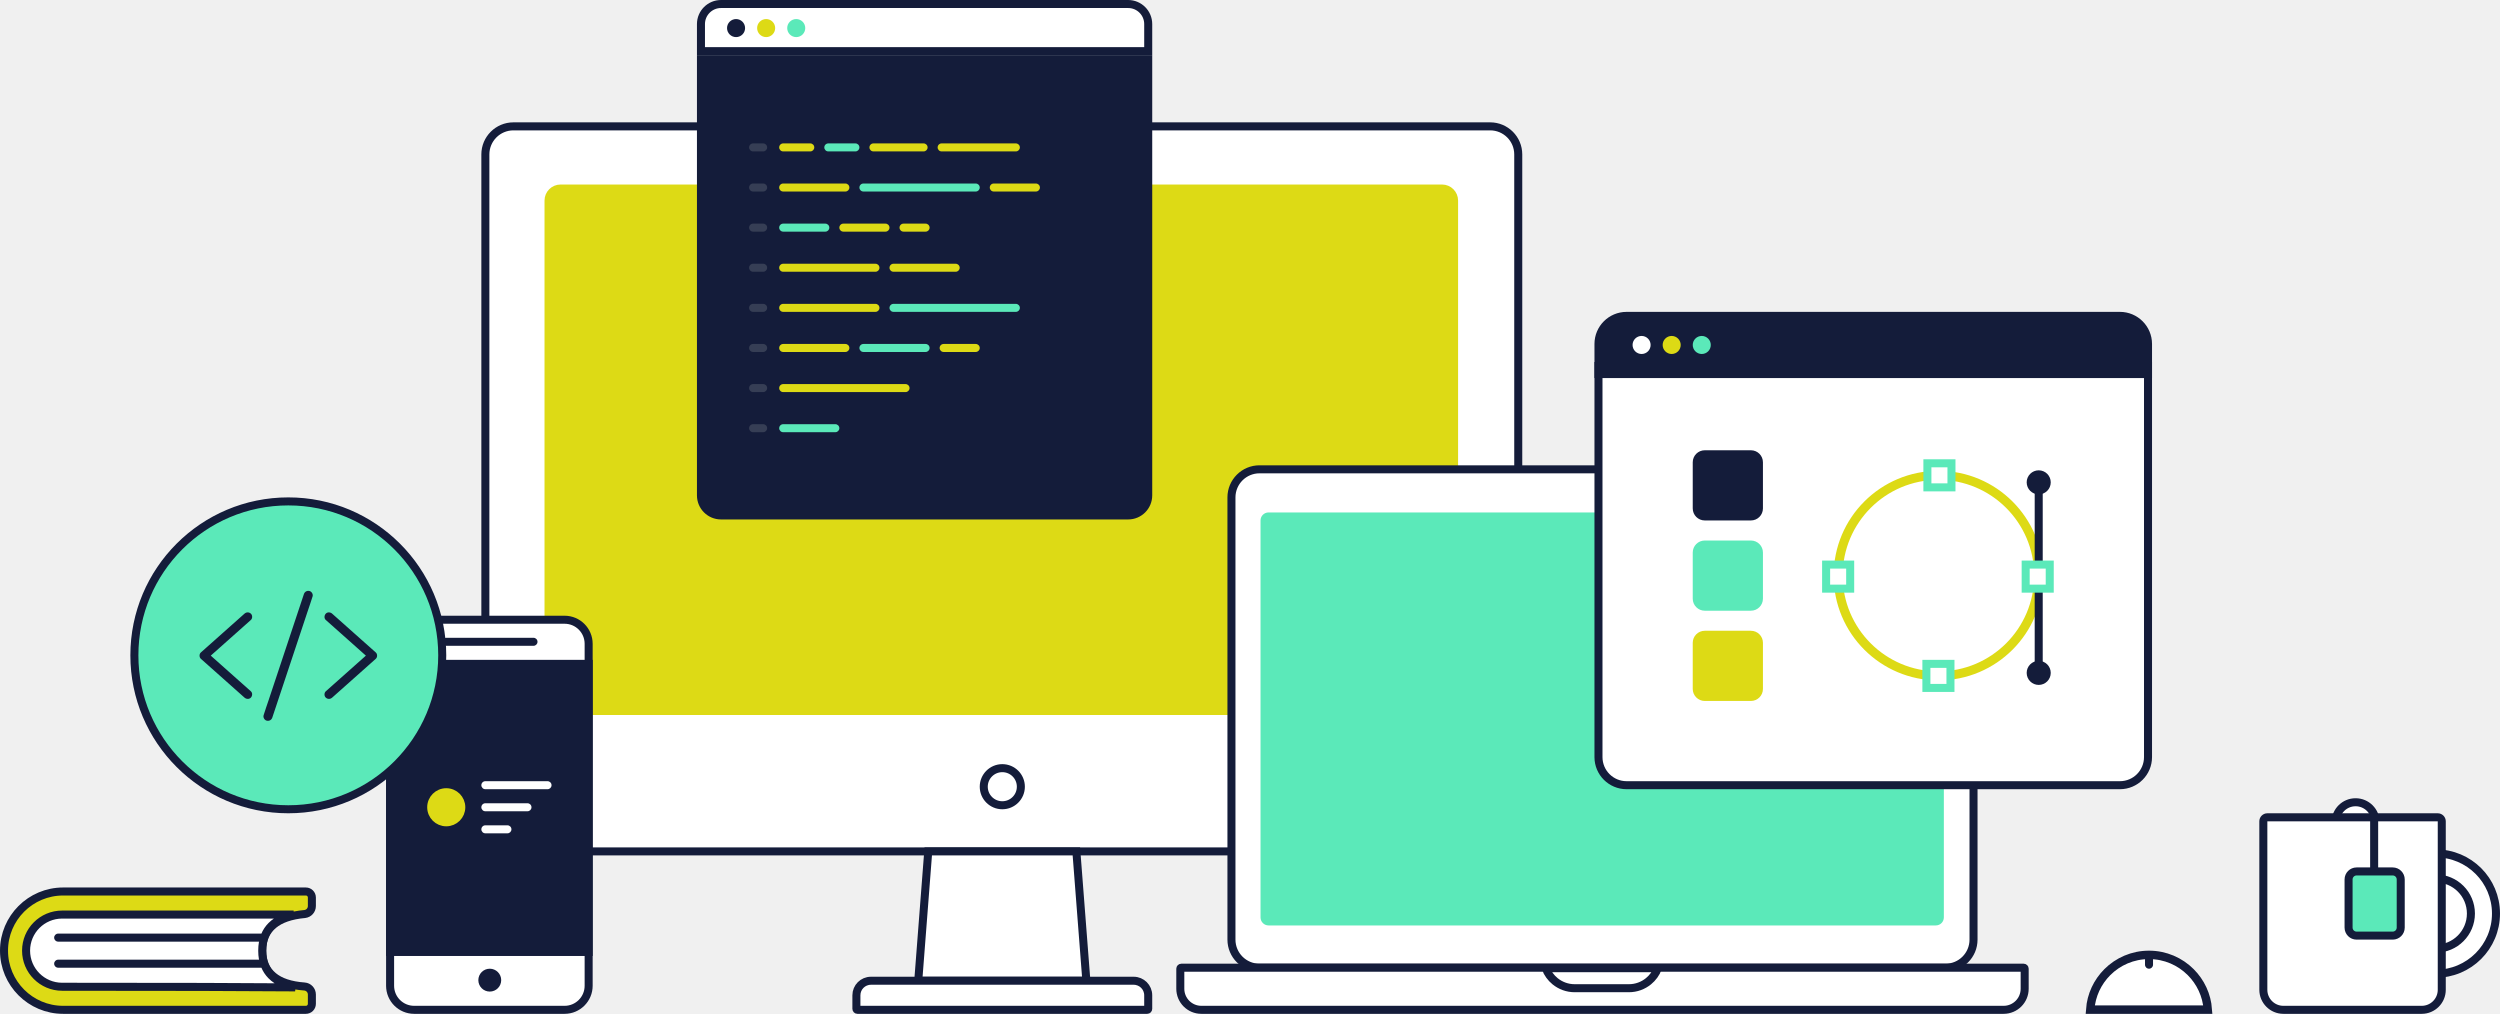
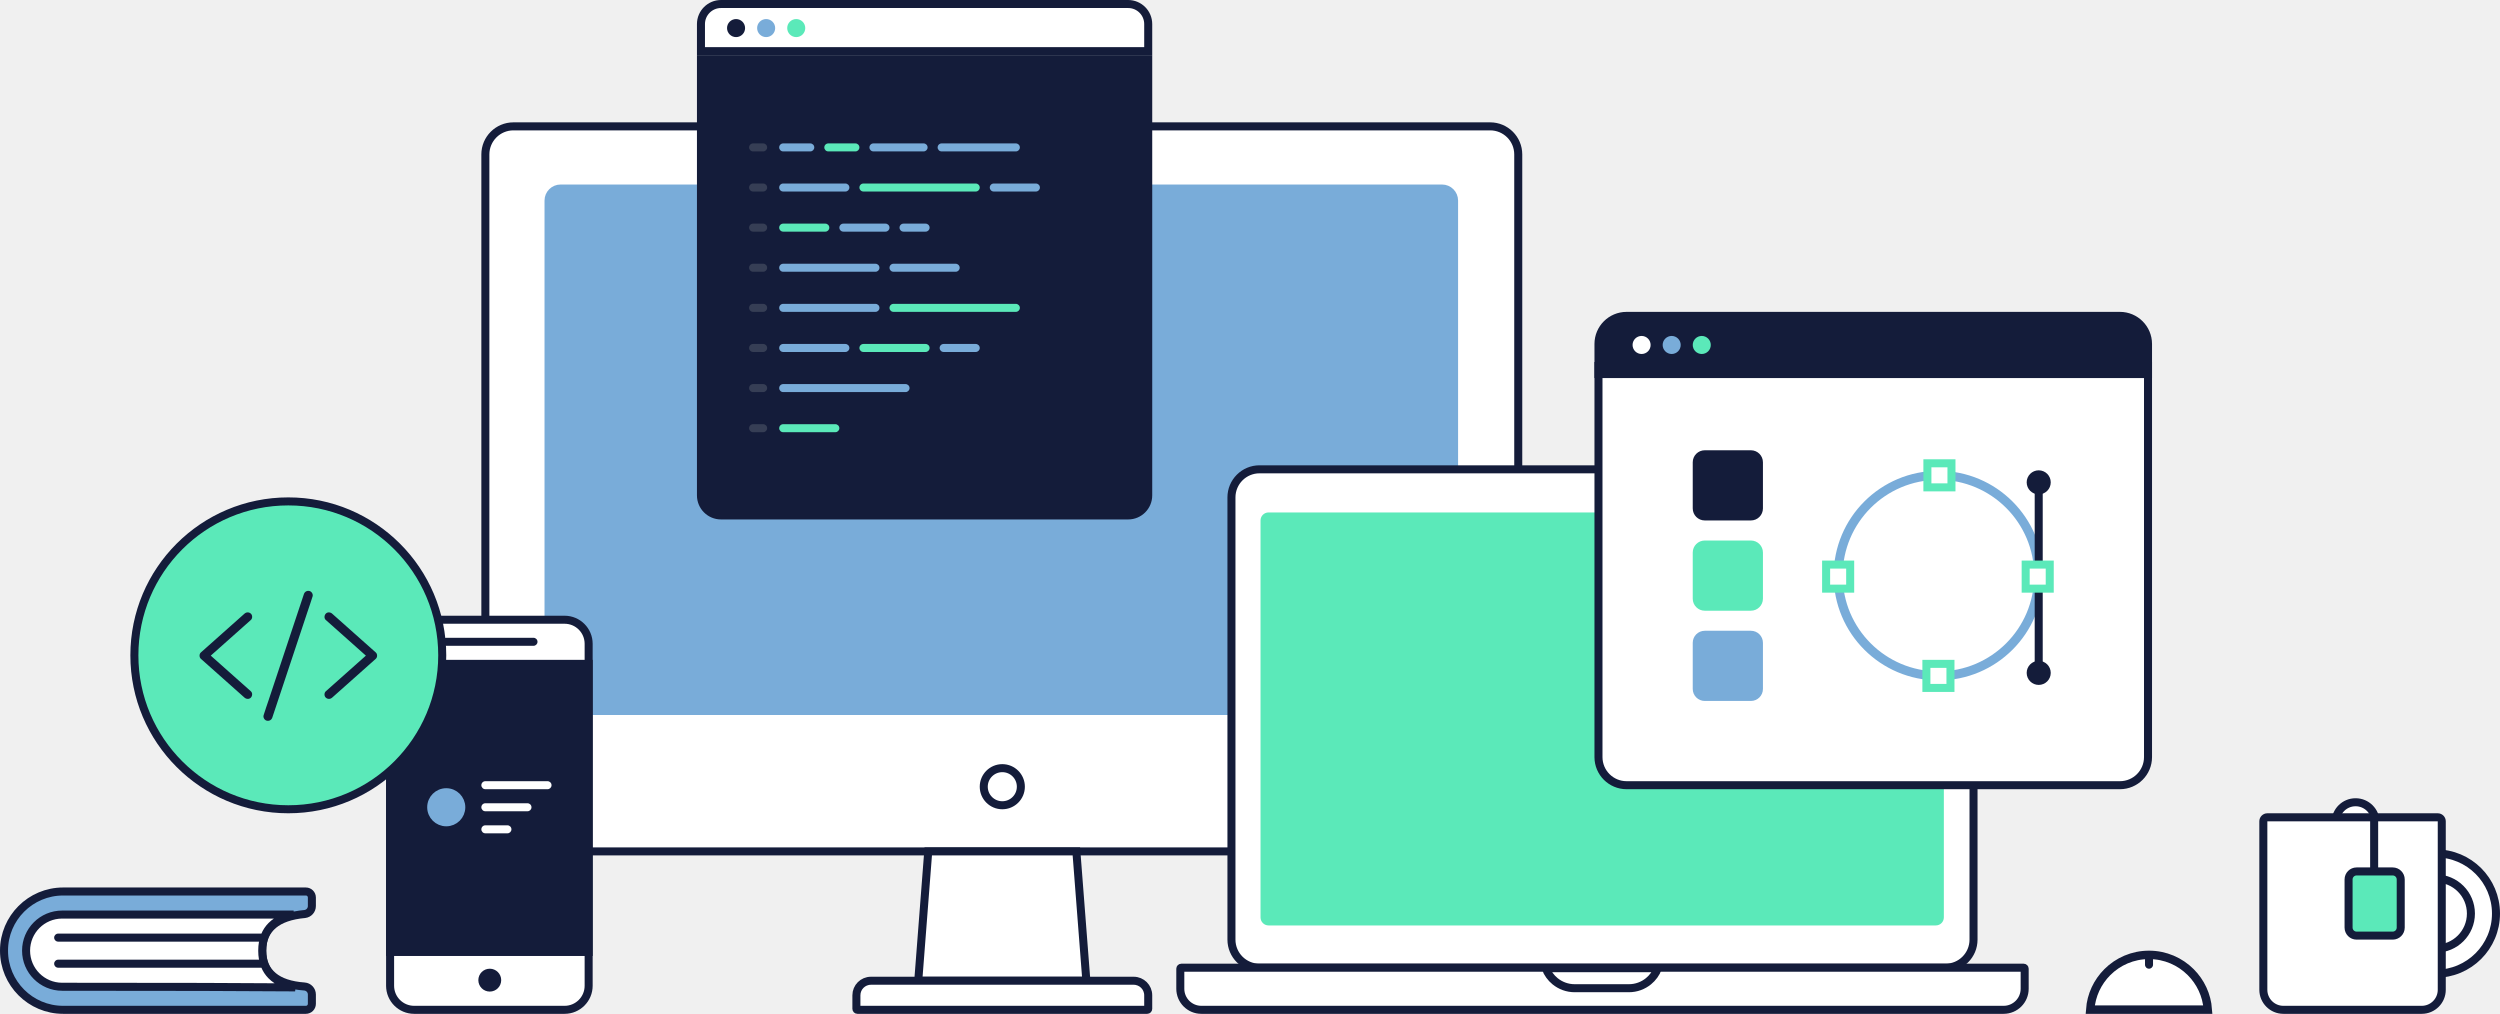
<svg xmlns="http://www.w3.org/2000/svg" width="2493px" height="1011px" viewBox="0 0 2493 1011" version="1.1">
  <g id="Assets" stroke="none" stroke-width="1" fill="none" fill-rule="evenodd">
    <g id="Group-28">
      <path d="M1485.994,126 L512.006,126 C504.271,126 497.27,129.133 492.203,134.197 C487.134,139.264 484,146.263 484,153.994 L484,821.006 C484,828.733 487.135,835.733 492.205,840.801 C497.273,845.866 504.274,849 512.006,849 L1485.994,849 C1493.729,849 1500.73,845.867 1505.797,840.803 C1510.866,835.736 1514,828.737 1514,821.006 L1514,153.994 C1514,146.267 1510.865,139.267 1505.795,134.199 C1500.727,129.134 1493.726,126 1485.994,126 Z" id="Case" stroke="#141C3A" stroke-width="8" fill="#FFFFFF" />
-       <path d="M1438.007,188 L558.993,188 C555.683,188 552.683,189.344 550.511,191.52 C548.342,193.692 547,196.692 547,200.006 L547,696.994 C547,700.308 548.342,703.309 550.511,705.481 C552.682,707.656 555.681,709 558.993,709 L1438.007,709 C1441.317,709 1444.317,707.656 1446.489,705.48 C1448.658,703.308 1450,700.308 1450,696.994 L1450,200.006 C1450,196.692 1448.658,193.691 1446.489,191.519 C1444.318,189.344 1441.319,188 1438.007,188 Z" id="Case" stroke="#DDDA15" stroke-width="8" fill="#DDDA15" />
+       <path d="M1438.007,188 L558.993,188 C555.683,188 552.683,189.344 550.511,191.52 C548.342,193.692 547,196.692 547,200.006 L547,696.994 C547,700.308 548.342,703.309 550.511,705.481 C552.682,707.656 555.681,709 558.993,709 L1438.007,709 C1441.317,709 1444.317,707.656 1446.489,705.48 C1448.658,703.308 1450,700.308 1450,696.994 L1450,200.006 C1450,196.692 1448.658,193.691 1446.489,191.519 C1444.318,189.344 1441.319,188 1438.007,188 Z" id="Case" stroke="#79ACD9" stroke-width="8" fill="#79ACD9" />
      <path d="M1073.35,849 L925.65,849 L915.679,978 L1083.321,978 L1073.35,849 Z" id="Case" stroke="#141C3A" stroke-width="8" fill="#FFFFFF" />
      <path d="M1143.998,978 L855.002,978 C854.726,978 854.476,978.111 854.295,978.292 C854.112,978.476 854,978.73 854,979.009 L854,992.5 C854,996.505 855.623,1000.129 858.248,1002.753 C860.873,1005.377 864.5,1007 868.506,1007 L1130.494,1007 C1134.499,1007 1138.126,1005.376 1140.751,1002.752 C1143.376,1000.128 1145,996.504 1145,992.5 L1145,979.009 C1145,978.729 1144.89,978.475 1144.707,978.292 C1144.526,978.11 1144.275,978 1143.998,978 Z" id="Keyboard" stroke="#141C3A" stroke-width="8" fill="#FFFFFF" transform="translate(999.5, 992.5) scale(1, -1) translate(-999.5, -992.5) " />
      <circle id="Oval-6" stroke="#141C3A" stroke-width="8" cx="999.5" cy="784.5" r="18.5" />
      <rect id="Case" stroke="#141C3A" stroke-width="8" fill="#FFFFFF" x="389" y="618" width="198" height="389" rx="24" />
      <path d="M587,662 L389,662 L389,949.3 L587,949.3 L587,662 Z" id="Case" stroke="#141C3A" stroke-width="8" fill="#141C3A" />
      <rect id="Rectangle-11" fill="#141C3A" x="441" y="636" width="95" height="8" rx="4" />
      <rect id="Rectangle-11" fill="#141C3A" x="477" y="966" width="22.8" height="22.8" rx="11.4" />
-       <circle id="Oval-6" stroke="#DDDA15" stroke-width="8" fill="#DDDA15" cx="445" cy="805" r="15" />
+       <circle id="Oval-6" stroke="#79ACD9" stroke-width="8" fill="#79ACD9" cx="445" cy="805" r="15" />
      <g id="Group-73" transform="translate(480, 779)" fill="#FFFFFF">
        <rect id="Rectangle-11" x="0" y="0" width="70" height="8" rx="4" />
        <rect id="Rectangle-11" x="0" y="22" width="50" height="8" rx="4" />
        <rect id="Rectangle-11" x="0" y="44" width="30" height="8" rx="4" />
      </g>
      <circle id="Oval-7" stroke="#141C3A" stroke-width="8" fill="#5BE9B9" cx="287.5" cy="653.5" r="153.5" />
      <path d="M1940.009,468 L1255.991,468 C1248.259,468 1241.262,471.134 1236.197,476.2 C1231.132,481.267 1228,488.267 1228,496 L1228,937 C1228,944.728 1231.134,951.729 1236.2,956.797 C1241.265,961.865 1248.262,965 1255.991,965 L1940.009,965 C1947.741,965 1954.738,961.866 1959.803,956.8 C1964.868,951.733 1968,944.733 1968,937 L1968,496 C1968,488.272 1964.866,481.271 1959.8,476.203 C1954.735,471.135 1947.738,468 1940.009,468 Z" id="Case" stroke="#141C3A" stroke-width="8" fill="#FFFFFF" />
      <path d="M2018.008,965 L1177.992,965 C1177.719,965 1177.472,965.112 1177.293,965.291 C1177.112,965.472 1177,965.723 1177,966 L1177,986 C1177,991.8 1179.351,997.049 1183.152,1000.849 C1186.953,1004.65 1192.206,1007 1198.007,1007 L1997.993,1007 C2003.794,1007 2009.046,1004.649 2012.848,1000.849 C2016.649,997.049 2019,991.799 2019,986 L2019,966 C2019,965.723 2018.887,965.473 2018.705,965.291 C2018.527,965.113 2018.281,965 2018.008,965 Z" id="Keyboard" stroke="#141C3A" stroke-width="8" fill="#FFFFFF" />
      <path d="M1653.29,965.449 L1541.307,965.449 C1543.256,970.584 1546.53,975.065 1550.71,978.477 C1556.048,982.836 1562.866,985.448 1570.294,985.448 L1624.304,985.448 C1631.73,985.448 1638.548,982.835 1643.886,978.476 C1648.066,975.064 1651.34,970.583 1653.29,965.449 Z" id="Notch" stroke="#141C3A" stroke-width="8" fill="#FFFFFF" />
      <rect id="Screen" fill="#5BE9B9" x="1257" y="511" width="681.407" height="411.85" rx="8" />
      <g id="Group-69" transform="translate(695, 0)">
        <circle id="Oval-3" fill="#293347" cx="282" cy="197" r="5" />
        <path d="M450,59 L4,59 L4,494.001 C4,499.527 6.238,504.525 9.858,508.143 C13.479,511.763 18.482,514 24.009,514 L429.991,514 C435.517,514 440.52,511.762 444.14,508.142 C447.761,504.524 450,499.524 450,494.001 L450,59 Z" id="Case" stroke="#141C3A" stroke-width="8" fill="#141C3A" />
        <path d="M429.991,4 L24.009,4 C18.483,4 13.481,6.239 9.86,9.859 C6.239,13.479 4,18.48 4,24.004 L4,51 L450,51 L450,24.004 C450,18.481 447.76,13.48 444.139,9.86 C440.518,6.24 435.516,4 429.991,4 Z" id="Case" stroke="#141C3A" stroke-width="8" fill="#FFFFFF" />
        <circle id="Oval-5" fill="#141C3A" cx="39" cy="28" r="9" />
-         <circle id="Oval-5" fill="#DDDA15" cx="69" cy="28" r="9" />
+         <circle id="Oval-5" fill="#79ACD9" cx="69" cy="28" r="9" />
        <circle id="Oval-5" fill="#5BE9B9" cx="99" cy="28" r="9" />
        <g id="Group-72" transform="translate(52, 143)">
          <rect id="Rectangle-11" fill="#535B6B" opacity="0.54" x="0" y="200" width="18" height="8" rx="4" />
          <rect id="Rectangle-11" fill="#535B6B" opacity="0.54" x="0" y="0" width="18" height="8" rx="4" />
-           <path d="M34,0 L61,0 C63.209,-4.05812251e-16 65,1.791 65,4 C65,6.209 63.209,8 61,8 L34,8 C31.791,8 30,6.209 30,4 C30,1.791 31.791,4.05812251e-16 34,0 Z" id="Rectangle-11" fill="#DDDA15" />
+           <path d="M34,0 L61,0 C63.209,-4.05812251e-16 65,1.791 65,4 C65,6.209 63.209,8 61,8 L34,8 C31.791,8 30,6.209 30,4 C30,1.791 31.791,4.05812251e-16 34,0 Z" id="Rectangle-11" fill="#79ACD9" />
          <path d="M79,0 L106,0 C108.209,-4.05812251e-16 110,1.791 110,4 C110,6.209 108.209,8 106,8 L79,8 C76.791,8 75,6.209 75,4 C75,1.791 76.791,4.05812251e-16 79,0 Z" id="Rectangle-11" fill="#5BE9B9" />
-           <path d="M124,0 L174,0 C176.209,-4.05812251e-16 178,1.791 178,4 C178,6.209 176.209,8 174,8 L124,8 C121.791,8 120,6.209 120,4 C120,1.791 121.791,4.05812251e-16 124,0 Z" id="Rectangle-11" fill="#DDDA15" />
-           <path d="M192,0 L266,0 C268.209,-4.05812251e-16 270,1.791 270,4 C270,6.209 268.209,8 266,8 L192,8 C189.791,8 188,6.209 188,4 C188,1.791 189.791,4.05812251e-16 192,0 Z" id="Rectangle-11" fill="#DDDA15" />
+           <path d="M124,0 L174,0 C176.209,-4.05812251e-16 178,1.791 178,4 C178,6.209 176.209,8 174,8 L124,8 C121.791,8 120,6.209 120,4 C120,1.791 121.791,4.05812251e-16 124,0 Z" id="Rectangle-11" fill="#79ACD9" />
+           <path d="M192,0 L266,0 C268.209,-4.05812251e-16 270,1.791 270,4 C270,6.209 268.209,8 266,8 L192,8 C189.791,8 188,6.209 188,4 C188,1.791 189.791,4.05812251e-16 192,0 Z" id="Rectangle-11" fill="#79ACD9" />
          <rect id="Rectangle-11" fill="#535B6B" opacity="0.54" x="0" y="40" width="18" height="8" rx="4" />
          <rect id="Rectangle-11" fill="#535B6B" opacity="0.54" x="0" y="80" width="18" height="8" rx="4" />
          <rect id="Rectangle-11" fill="#535B6B" opacity="0.54" x="0" y="120" width="18" height="8" rx="4" />
          <rect id="Rectangle-11" fill="#535B6B" opacity="0.54" x="0" y="160" width="18" height="8" rx="4" />
          <rect id="Rectangle-11" fill="#535B6B" opacity="0.54" x="0" y="240" width="18" height="8" rx="4" />
          <rect id="Rectangle-11" fill="#535B6B" opacity="0.54" x="0" y="280" width="18" height="8" rx="4" />
-           <rect id="Rectangle-11" fill="#DDDA15" x="30" y="40" width="70" height="8" rx="4" />
+           <rect id="Rectangle-11" fill="#79ACD9" x="30" y="40" width="70" height="8" rx="4" />
          <rect id="Rectangle-11" fill="#5BE9B9" x="110" y="40" width="120" height="8" rx="4" />
-           <rect id="Rectangle-11" fill="#DDDA15" x="240" y="40" width="50" height="8" rx="4" />
+           <rect id="Rectangle-11" fill="#79ACD9" x="240" y="40" width="50" height="8" rx="4" />
          <rect id="Rectangle-11" fill="#5BE9B9" x="30" y="80" width="50" height="8" rx="4" />
-           <rect id="Rectangle-11" fill="#DDDA15" x="90" y="80" width="50" height="8" rx="4" />
-           <rect id="Rectangle-11" fill="#DDDA15" x="150" y="80" width="30" height="8" rx="4" />
-           <rect id="Rectangle-11" fill="#DDDA15" x="30" y="120" width="100" height="8" rx="4" />
-           <rect id="Rectangle-11" fill="#DDDA15" x="140" y="120" width="70" height="8" rx="4" />
-           <rect id="Rectangle-11" fill="#DDDA15" x="30" y="160" width="100" height="8" rx="4" />
+           <rect id="Rectangle-11" fill="#79ACD9" x="90" y="80" width="50" height="8" rx="4" />
+           <rect id="Rectangle-11" fill="#79ACD9" x="150" y="80" width="30" height="8" rx="4" />
+           <rect id="Rectangle-11" fill="#79ACD9" x="30" y="120" width="100" height="8" rx="4" />
+           <rect id="Rectangle-11" fill="#79ACD9" x="140" y="120" width="70" height="8" rx="4" />
+           <rect id="Rectangle-11" fill="#79ACD9" x="30" y="160" width="100" height="8" rx="4" />
          <rect id="Rectangle-11" fill="#5BE9B9" x="140" y="160" width="130" height="8" rx="4" />
-           <rect id="Rectangle-11" fill="#DDDA15" x="30" y="200" width="70" height="8" rx="4" />
+           <rect id="Rectangle-11" fill="#79ACD9" x="30" y="200" width="70" height="8" rx="4" />
          <rect id="Rectangle-11" fill="#5BE9B9" x="110" y="200" width="70" height="8" rx="4" />
-           <rect id="Rectangle-11" fill="#DDDA15" x="190" y="200" width="40" height="8" rx="4" />
-           <rect id="Rectangle-11" fill="#DDDA15" x="30" y="240" width="130" height="8" rx="4" />
+           <rect id="Rectangle-11" fill="#79ACD9" x="190" y="200" width="40" height="8" rx="4" />
+           <rect id="Rectangle-11" fill="#79ACD9" x="30" y="240" width="130" height="8" rx="4" />
          <rect id="Rectangle-11" fill="#5BE9B9" x="30" y="280" width="60" height="8" rx="4" />
        </g>
      </g>
      <g id="Group-68" transform="translate(1598, 319)">
        <path d="M544,46 L-4,46 L-4,435.996 C-4,443.731 -0.865,450.732 4.203,455.799 C9.272,460.866 16.274,464 24.01,464 L515.99,464 C523.729,464 530.73,460.866 535.797,455.8 C540.866,450.733 544,443.731 544,435.996 L544,46 Z" id="Case" stroke="#141C3A" stroke-width="8" fill="#FFFFFF" />
        <path d="M515.99,-4 L24.01,-4 C16.272,-4 9.271,-0.868 4.204,4.196 C-0.866,9.262 -4,16.262 -4,23.993 L-4,54 L544,54 L544,23.993 C544,16.263 540.865,9.264 535.795,4.198 C530.727,-0.867 523.725,-4 515.99,-4 Z" id="Case" stroke="#141C3A" stroke-width="8" fill="#141C3A" />
        <circle id="Oval-5" fill="#FFFFFF" cx="39" cy="25" r="9" />
-         <circle id="Oval-5" fill="#DDDA15" cx="69" cy="25" r="9" />
+         <circle id="Oval-5" fill="#79ACD9" cx="69" cy="25" r="9" />
        <circle id="Oval-5" fill="#5BE9B9" cx="99" cy="25" r="9" />
        <g id="Group-61" transform="translate(219, 139)">
-           <circle id="Oval-6" stroke="#DDDA15" stroke-width="9" cx="116" cy="116" r="100" />
+           <circle id="Oval-6" stroke="#79ACD9" stroke-width="9" cx="116" cy="116" r="100" />
          <path d="M129,4 L105,4 L105,28 L129,28 L129,4 Z" id="Rectangle-12" stroke="#5BE9B9" stroke-width="8" fill="#FFFFFE" />
          <path d="M128,204 L104,204 L104,228 L128,228 L128,204 Z" id="Rectangle-12" stroke="#5BE9B9" stroke-width="8" fill="#FFFFFE" />
          <path d="M28,105 L4,105 L4,129 L28,129 L28,105 Z" id="Rectangle-12" stroke="#5BE9B9" stroke-width="8" fill="#FFFFFE" />
          <line x1="216" y1="26" x2="216" y2="101" id="Line" stroke="#141C3A" stroke-width="8" stroke-linecap="square" />
          <line x1="216" y1="131" x2="216" y2="206" id="Line" stroke="#141C3A" stroke-width="8" stroke-linecap="square" />
          <circle id="Oval-5" fill="#141C3A" cx="216" cy="23" r="12" />
          <circle id="Oval-5" fill="#141C3A" cx="216" cy="213" r="12" />
          <path d="M227,105 L203,105 L203,129 L227,129 L227,105 Z" id="Rectangle-12" stroke="#5BE9B9" stroke-width="8" fill="#FFFFFE" />
        </g>
        <g id="Group-60" transform="translate(90, 130)">
          <rect id="Rectangle-15" fill="#141C3A" x="0" y="0" width="70" height="70" rx="12" />
          <rect id="Rectangle-15" fill="#5BE9B9" x="0" y="90" width="70" height="70" rx="12" />
-           <rect id="Rectangle-15" fill="#DDDA15" x="0" y="180" width="70" height="70" rx="12" />
+           <rect id="Rectangle-15" fill="#79ACD9" x="0" y="180" width="70" height="70" rx="12" />
        </g>
      </g>
      <g id="Group-65" transform="translate(2253, 800)" stroke="#141C3A" stroke-width="8">
        <g id="Group-64" transform="translate(116, 51)" fill="#FFFFFF">
          <circle id="Oval-8" cx="60" cy="60" r="60" />
          <circle id="Oval-8" cx="60" cy="60" r="35" />
        </g>
        <circle id="Oval-8" fill="#FFFFFE" cx="96" cy="20" r="20" />
        <path d="M177.93,15 L8,15 C6.895,15 5.895,15.448 5.172,16.172 C4.448,16.895 4,17.895 4,19 L4,187 C4,192.523 6.239,197.523 9.858,201.142 C13.477,204.761 18.477,207 24,207 L161.93,207 C167.452,207 172.452,204.761 176.072,201.142 C179.691,197.523 181.93,192.523 181.93,187 L181.93,19 C181.93,17.895 181.482,16.895 180.758,16.172 C180.034,15.448 179.034,15 177.93,15 Z" id="Rectangle-16" fill="#FFFFFF" />
        <path d="M133,69 L97,69 C94.791,69 92.791,69.895 91.343,71.343 C89.895,72.791 89,74.791 89,77 L89,125 C89,127.209 89.895,129.209 91.343,130.657 C92.791,132.105 94.791,133 97,133 L133,133 C135.209,133 137.209,132.105 138.657,130.657 C140.105,129.209 141,127.209 141,125 L141,77 C141,74.791 140.105,72.791 138.657,71.343 C137.209,69.895 135.209,69 133,69 Z" id="Rectangle-16" fill="#5BE9B9" />
        <line x1="114.5" y1="16.5" x2="114.5" y2="62" id="Line-2" stroke-linecap="square" />
      </g>
      <g id="Group-78" transform="translate(2080, 948)">
        <path d="M63,4.2 C46.763,4.2 32.063,10.781 21.422,21.422 C11.707,31.137 5.376,44.237 4.348,58.8 L121.652,58.8 C120.624,44.237 114.293,31.137 104.578,21.422 C93.937,10.781 79.237,4.2 63,4.2 Z" id="Oval-8" stroke="#141C3A" stroke-width="8.4" fill="#FFFFFF" />
        <rect id="Rectangle-11" fill="#141C3A" x="59" y="5" width="8" height="13" rx="4" />
      </g>
      <g id="Group-27" transform="translate(0, 885)">
-         <path d="M305,4 L63,4 C46.708,4 31.958,10.604 21.281,21.281 C10.604,31.958 4,46.708 4,63 C4,79.293 10.604,94.043 21.281,104.72 C31.958,115.397 46.708,122.001 63,122.001 L305,122.001 C306.657,122.001 308.157,121.329 309.243,120.244 C310.328,119.158 311,117.658 311,116.001 L311,106.715 C311,104.616 310.189,102.695 308.854,101.262 C307.519,99.829 305.661,98.884 303.568,98.735 C289.725,97.75 279.435,94.236 272.536,88.526 C265.266,82.509 261.498,74.046 261.498,63 C261.498,51.94 265.274,43.393 272.628,37.232 C279.577,31.409 289.951,27.712 303.949,26.453 C305.952,26.214 307.711,25.247 308.971,23.833 C310.237,22.414 311,20.544 311,18.509 L311,10 C311,8.343 310.328,6.843 309.243,5.757 C308.157,4.672 306.657,4 305,4 Z" id="Rectangle-17" stroke="#141C3A" stroke-width="8" fill="#DDDA15" />
+         <path d="M305,4 L63,4 C46.708,4 31.958,10.604 21.281,21.281 C10.604,31.958 4,46.708 4,63 C4,79.293 10.604,94.043 21.281,104.72 C31.958,115.397 46.708,122.001 63,122.001 L305,122.001 C306.657,122.001 308.157,121.329 309.243,120.244 C310.328,119.158 311,117.658 311,116.001 L311,106.715 C311,104.616 310.189,102.695 308.854,101.262 C307.519,99.829 305.661,98.884 303.568,98.735 C289.725,97.75 279.435,94.236 272.536,88.526 C265.266,82.509 261.498,74.046 261.498,63 C261.498,51.94 265.274,43.393 272.628,37.232 C279.577,31.409 289.951,27.712 303.949,26.453 C305.952,26.214 307.711,25.247 308.971,23.833 C310.237,22.414 311,20.544 311,18.509 L311,10 C311,8.343 310.328,6.843 309.243,5.757 C308.157,4.672 306.657,4 305,4 Z" id="Rectangle-17" stroke="#141C3A" stroke-width="8" fill="#79ACD9" />
        <path d="M292.786,27 L62,27 C52.059,27 43.059,31.029 36.544,37.544 C30.029,44.059 26,53.059 26,63 C26,72.941 30.029,81.941 36.544,88.456 C43.059,94.971 52.059,99 62,99 C170.896,99 248.328,99.208 294.297,99.623 L294.297,99.623 C286.25,97.45 277.023,94.37 270.47,87.641 C265.207,82.235 261.498,74.538 261.498,63 C261.498,51.353 265.277,43.627 270.619,38.24 C276.75,32.057 285.176,29.042 292.786,27 Z" id="Rectangle-19" stroke="#141C3A" stroke-width="8" fill="#FFFFFF" />
        <path d="M57.925,72 L260.075,72 C262.243,72 264,73.791 264,76 C264,78.209 262.243,80 260.075,80 L57.925,80 C55.757,80 54,78.209 54,76 C54,73.791 55.757,72 57.925,72 Z" id="Rectangle-18" fill="#141C3A" />
        <path d="M57.925,46 L260.075,46 C262.243,46 264,47.791 264,50 C264,52.209 262.243,54 260.075,54 L57.925,54 C55.757,54 54,52.209 54,50 C54,47.791 55.757,46 57.925,46 Z" id="Rectangle-18" fill="#141C3A" />
      </g>
      <g id="Group-94" transform="translate(199, 589)" fill="#141C3A" fill-rule="nonzero">
        <path d="M51.154,100.357 C46.247,95.994 41.339,91.631 36.432,87.268 C28.611,80.323 20.812,73.355 12.992,66.41 C11.199,64.829 9.406,63.227 7.636,61.646 C7.636,63.739 7.636,65.853 7.636,67.946 C12.543,63.583 17.451,59.22 22.359,54.857 C30.179,47.912 37.978,40.944 45.799,33.999 C47.591,32.418 49.384,30.816 51.154,29.235 C52.902,27.677 52.88,24.494 51.154,22.936 C49.294,21.222 46.695,21.266 44.813,22.936 C39.905,27.299 34.997,31.662 30.09,36.025 C22.269,42.97 14.471,49.937 6.65,56.882 C4.857,58.463 3.064,60.066 1.294,61.646 C-0.431,63.182 -0.431,66.41 1.294,67.946 C6.202,72.309 11.109,76.672 16.017,81.035 C23.838,87.98 31.636,94.948 39.457,101.893 C41.249,103.473 43.042,105.076 44.813,106.656 C46.56,108.215 49.451,108.504 51.154,106.656 C52.723,104.965 53.014,102.026 51.154,100.357 L51.154,100.357 Z" id="Shape" />
        <path d="M125.886,29.246 C130.793,33.609 135.701,37.972 140.609,42.335 C148.429,49.28 156.228,56.248 164.048,63.193 C165.841,64.773 167.634,66.376 169.404,67.956 C169.404,65.864 169.404,63.749 169.404,61.657 C164.497,66.02 159.589,70.383 154.682,74.746 C146.861,81.691 139.062,88.658 131.242,95.604 C129.449,97.184 127.656,98.787 125.886,100.367 C124.138,101.926 124.16,105.109 125.886,106.667 C127.746,108.381 130.345,108.337 132.228,106.667 C137.135,102.304 142.043,97.941 146.95,93.578 C154.771,86.633 162.569,79.665 170.39,72.72 C172.183,71.14 173.976,69.537 175.746,67.956 C177.472,66.42 177.472,63.193 175.746,61.657 C170.838,57.294 165.931,52.931 161.023,48.568 C153.203,41.623 145.404,34.655 137.583,27.71 C135.791,26.129 133.998,24.527 132.228,22.946 C130.48,21.388 127.589,21.099 125.886,22.946 C124.317,24.638 124.026,27.576 125.886,29.246 L125.886,29.246 Z" id="Shape" />
        <path d="M72.538,126.572 C73.883,122.565 75.205,118.558 76.549,114.529 C79.754,104.89 82.958,95.274 86.163,85.635 C90.017,74.015 93.872,62.418 97.748,50.798 C101.087,40.759 104.426,30.719 107.765,20.68 C109.356,15.805 111.149,10.952 112.628,6.01 C112.65,5.943 112.673,5.877 112.695,5.81 C113.435,3.606 111.844,0.846 109.558,0.334 C107.093,-0.223 104.83,1.068 104.045,3.45 C102.701,7.457 101.379,11.464 100.034,15.493 C96.83,25.132 93.625,34.748 90.421,44.387 C86.566,56.007 82.712,67.604 78.835,79.224 C75.496,89.264 72.157,99.303 68.818,109.342 C67.227,114.195 65.434,119.048 63.955,123.99 C63.933,124.057 63.911,124.123 63.888,124.19 C63.149,126.394 64.74,129.154 67.025,129.666 C69.49,130.223 71.754,128.932 72.538,126.572 L72.538,126.572 Z" id="Shape" />
      </g>
    </g>
  </g>
</svg>
